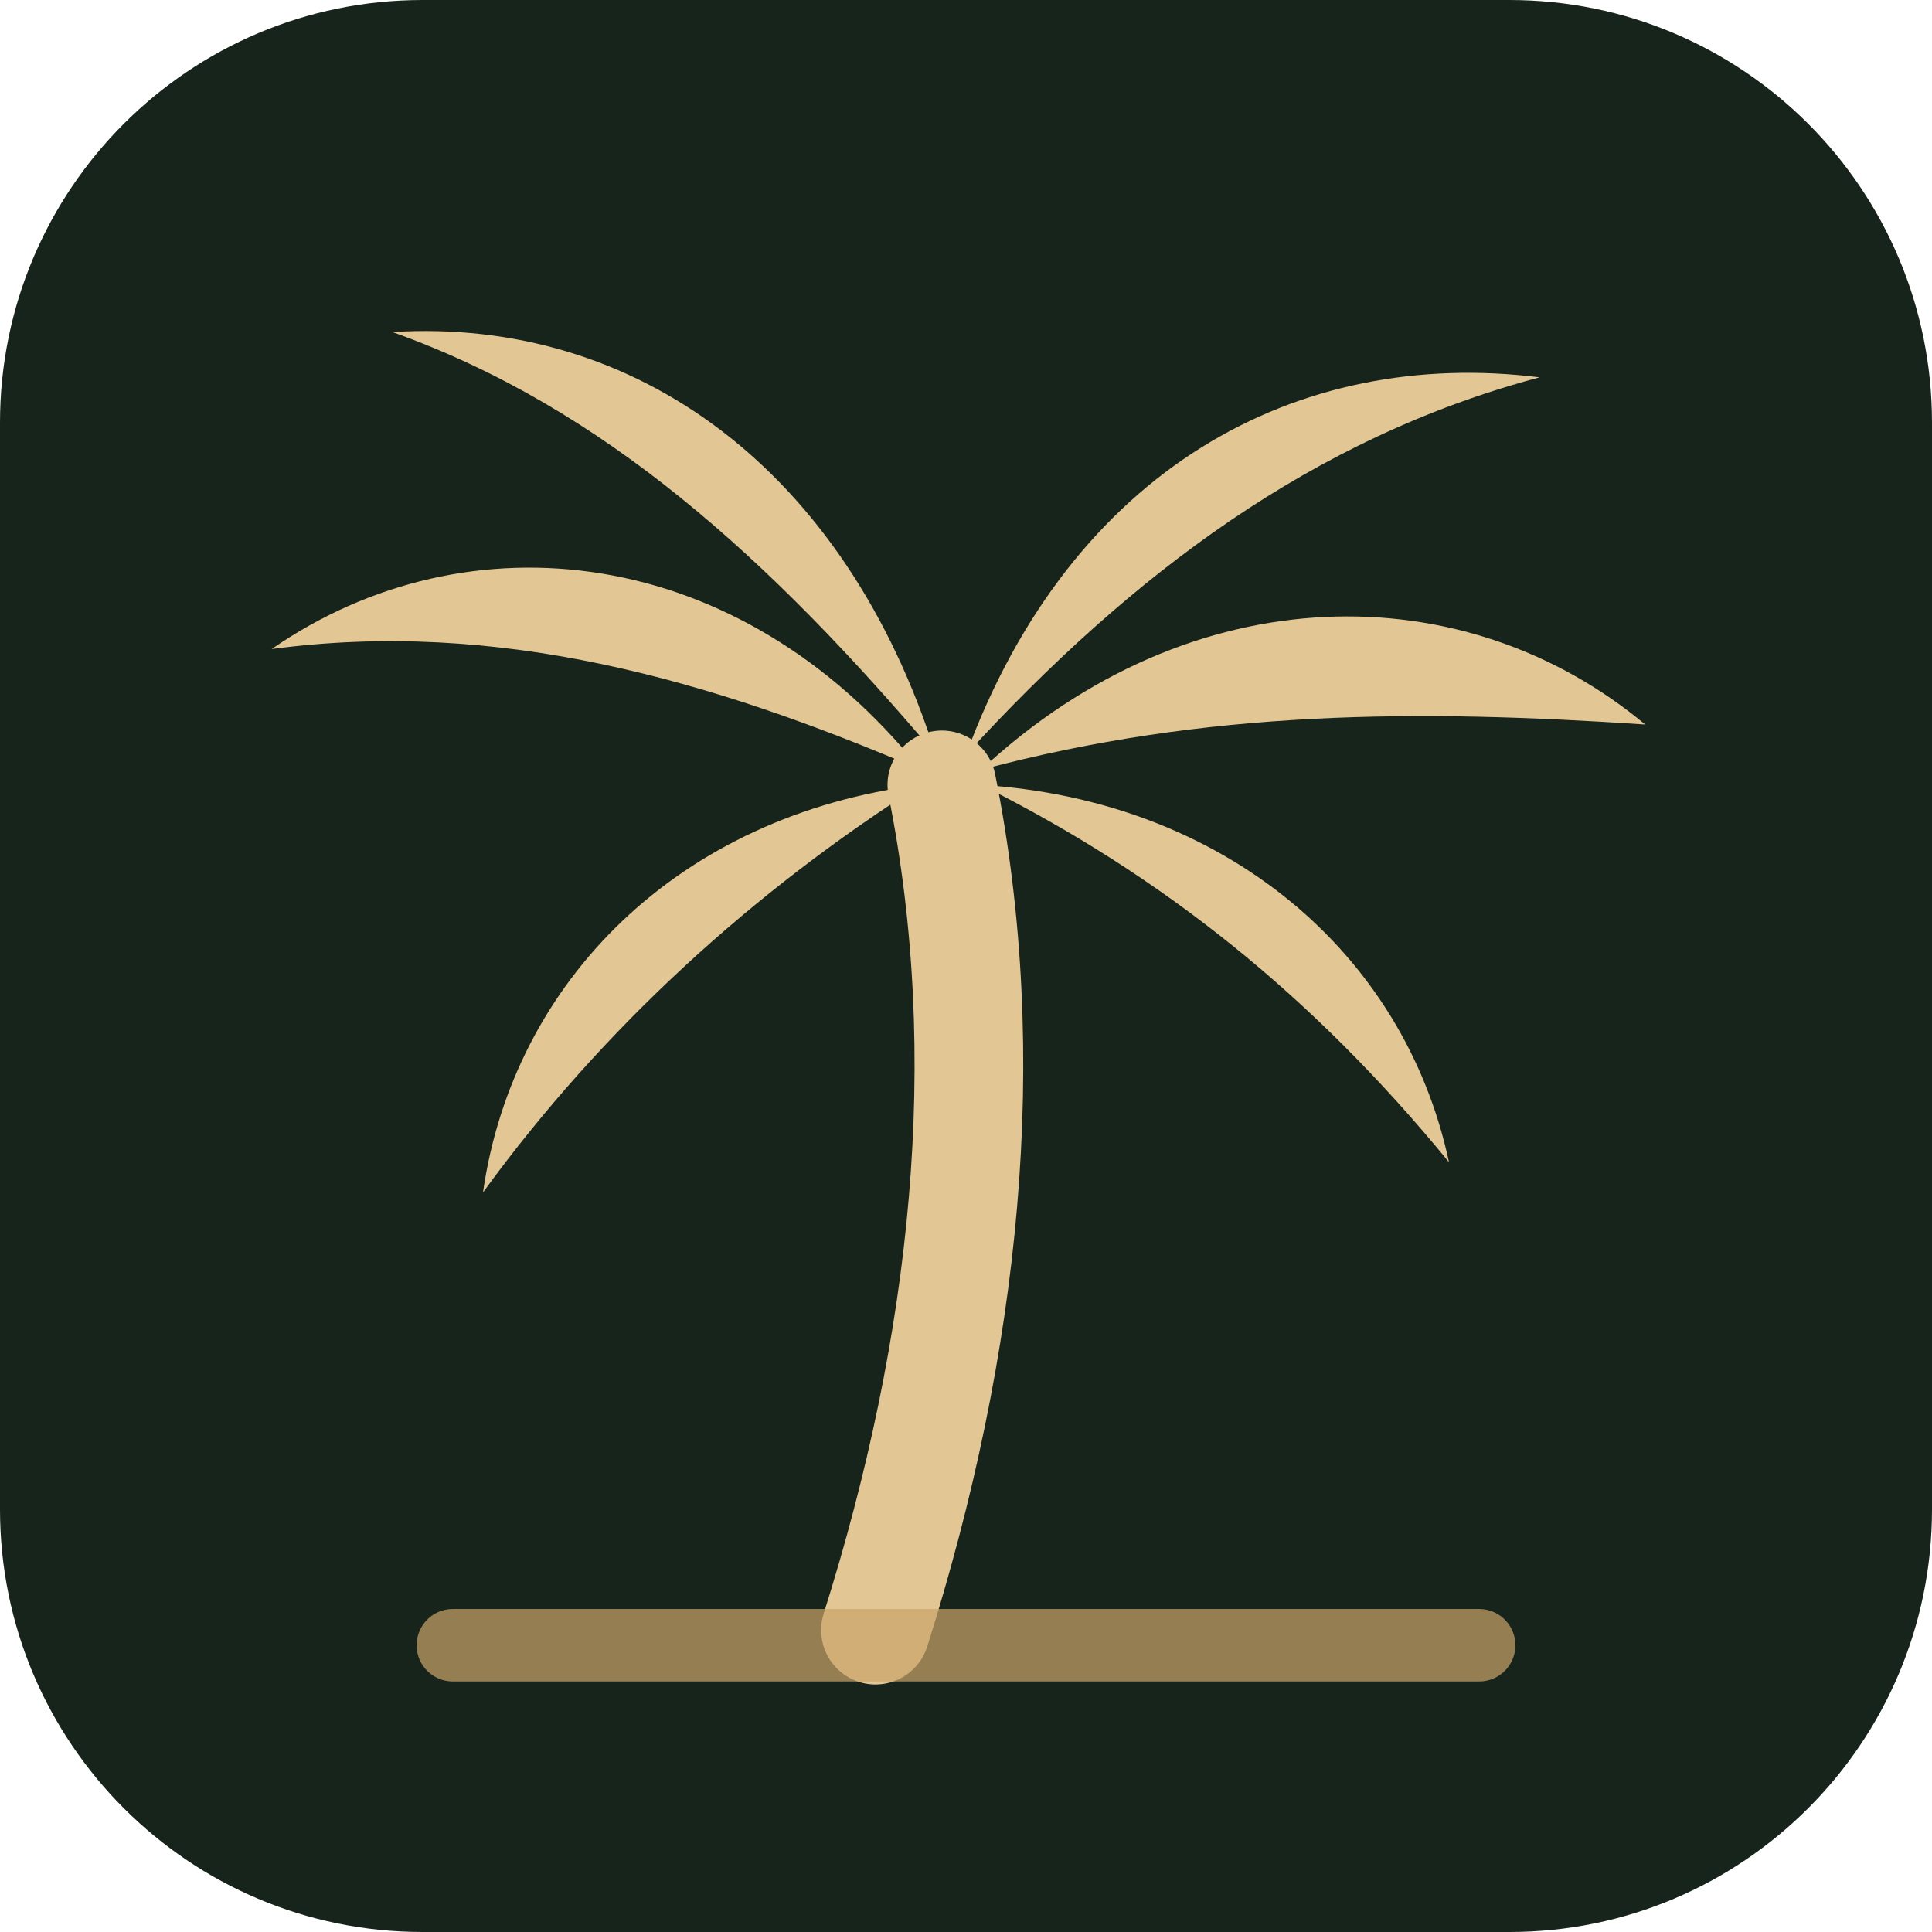
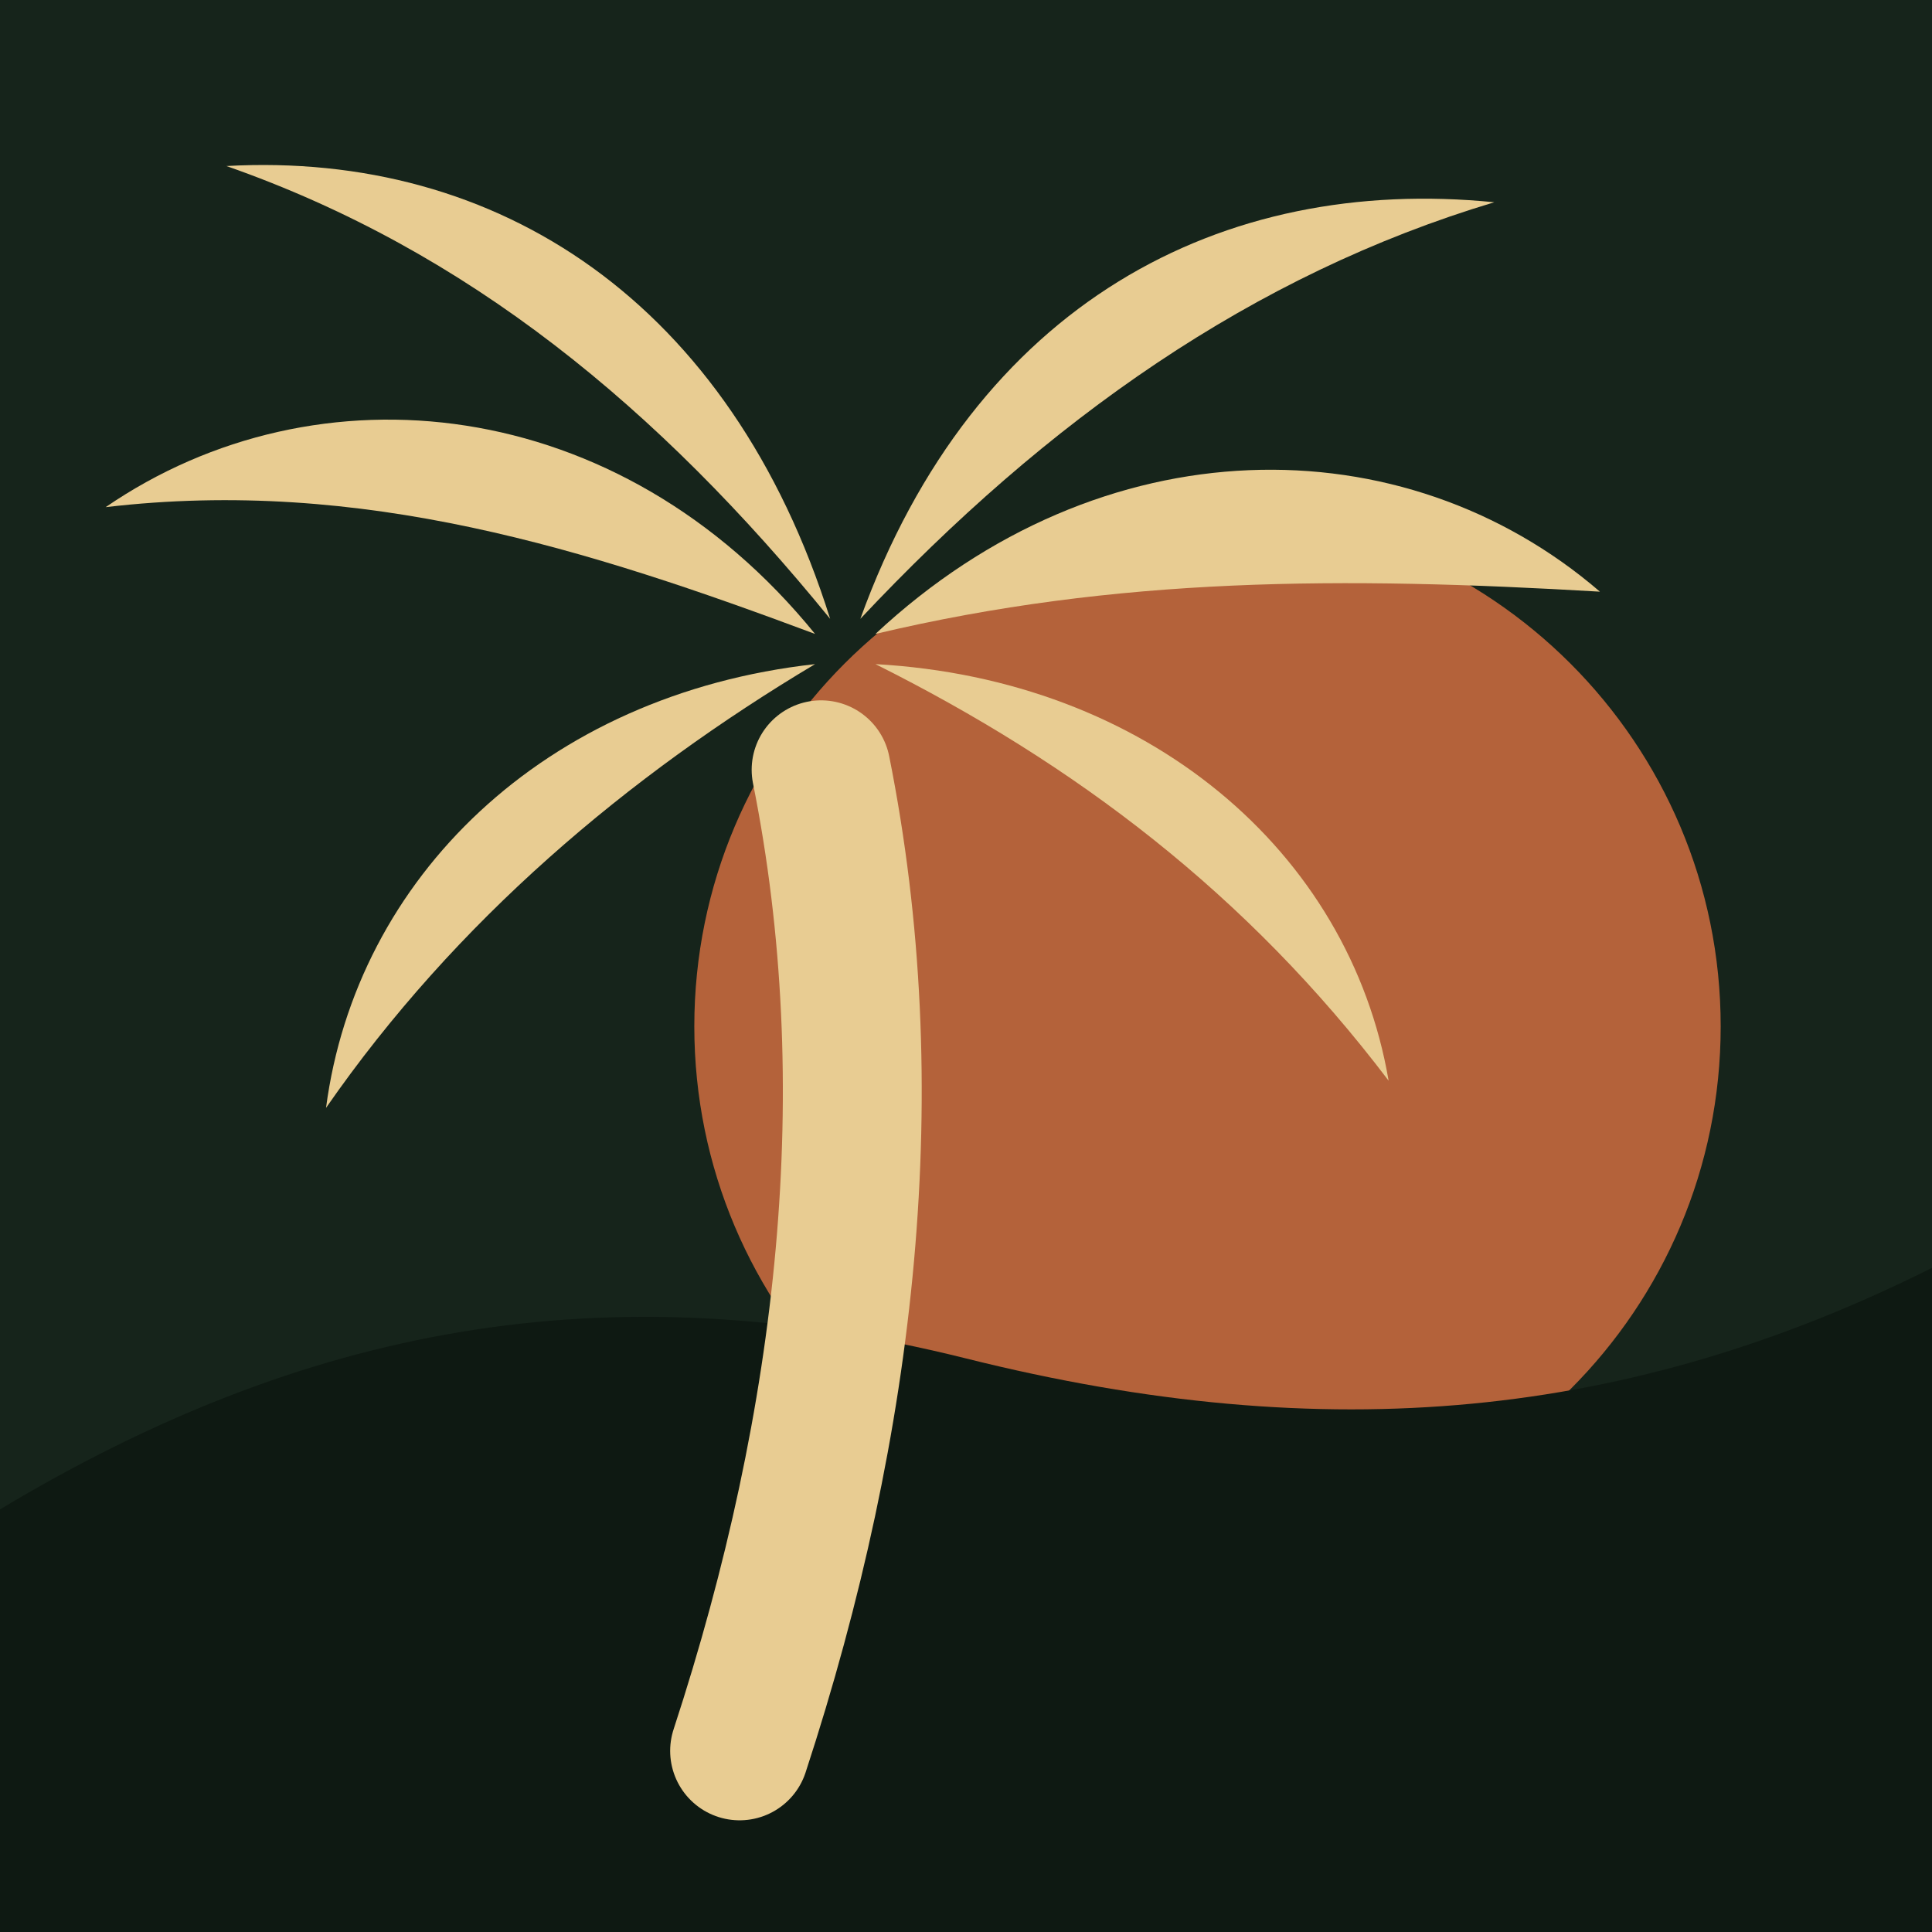
<svg xmlns="http://www.w3.org/2000/svg" viewBox="0 0 64 64">
-   <rect width="64" height="64" rx="14" fill="#16241B" />
-   <g fill="#E2C795">
-     <path d="M30.5 25.5c-6-7.5-15-8.5-21.5-4 7.5-1 14.5 1 21.5 4z" />
-     <path d="M31 25c-3-9.5-10-14.5-18-14 7 2.5 12.5 7.5 18 14z" />
-     <path d="M32 25c3.5-9.5 11-13.5 19-12.5-7.5 2-13.5 6.5-19 12.5z" />
-     <path d="M32.5 25.5c7-6.5 16-6.5 22-1.5-7.5-.5-14.5-.5-22 1.5z" />
-     <path d="M32.5 26c8 .5 14 5.5 15.5 12.5-4.5-5.5-9.5-9.5-15.5-12.5z" />
-     <path d="M30.5 26c-8 1-13.5 6.5-14.5 13.5 4-5.5 9-10 14.5-13.5z" />
+   <rect width="64" height="64" fill="#16241B" />
+   <circle cx="40" cy="34" r="17" fill="#B4623A" />
+   <path d="M0 50c10-6 20-8 32-5s22 2 32-3v22H0z" fill="#0E1912" />
+   <g fill="#E8CC92">
+     <path d="M27 21c-6.5-8-16.5-9-23.5-4.2 8.5-1 16 1.4 23.5 4.2z" />
+     <path d="M27.5 20.5c-3.3-10.5-11-15.5-20-15 8 2.8 14.3 8 20 15z" />
+     <path d="M28.5 20.5c3.8-10.5 12-14.7 21-13.8-8 2.4-14.8 7.2-21 13.8z" />
+     <path d="M29 21c7.5-7 17.5-7 24-1.4-8.5-.5-16-.5-24 1.4z" />
+     <path d="M29 22c9 .5 15.7 6.2 17 13.8-4.7-6.2-10.4-10.5-17-13.8z" />
+     <path d="M27 22c-9 1-15.2 7.1-16.2 14.7 4.3-6.2 10-11 16.2-14.7z" />
  </g>
-   <path d="M29 54c3-9.5 4-19 2.2-28" fill="none" stroke="#E2C795" stroke-width="3.6" stroke-linecap="round" />
-   <path d="M15 54.5h34" stroke="#C9A46A" stroke-width="2.4" stroke-linecap="round" opacity=".7" />
+   <path d="M24.5 58c3.6-11 4.8-22 2.7-32.5" fill="none" stroke="#E8CC92" stroke-width="4.6" stroke-linecap="round" />
</svg>
